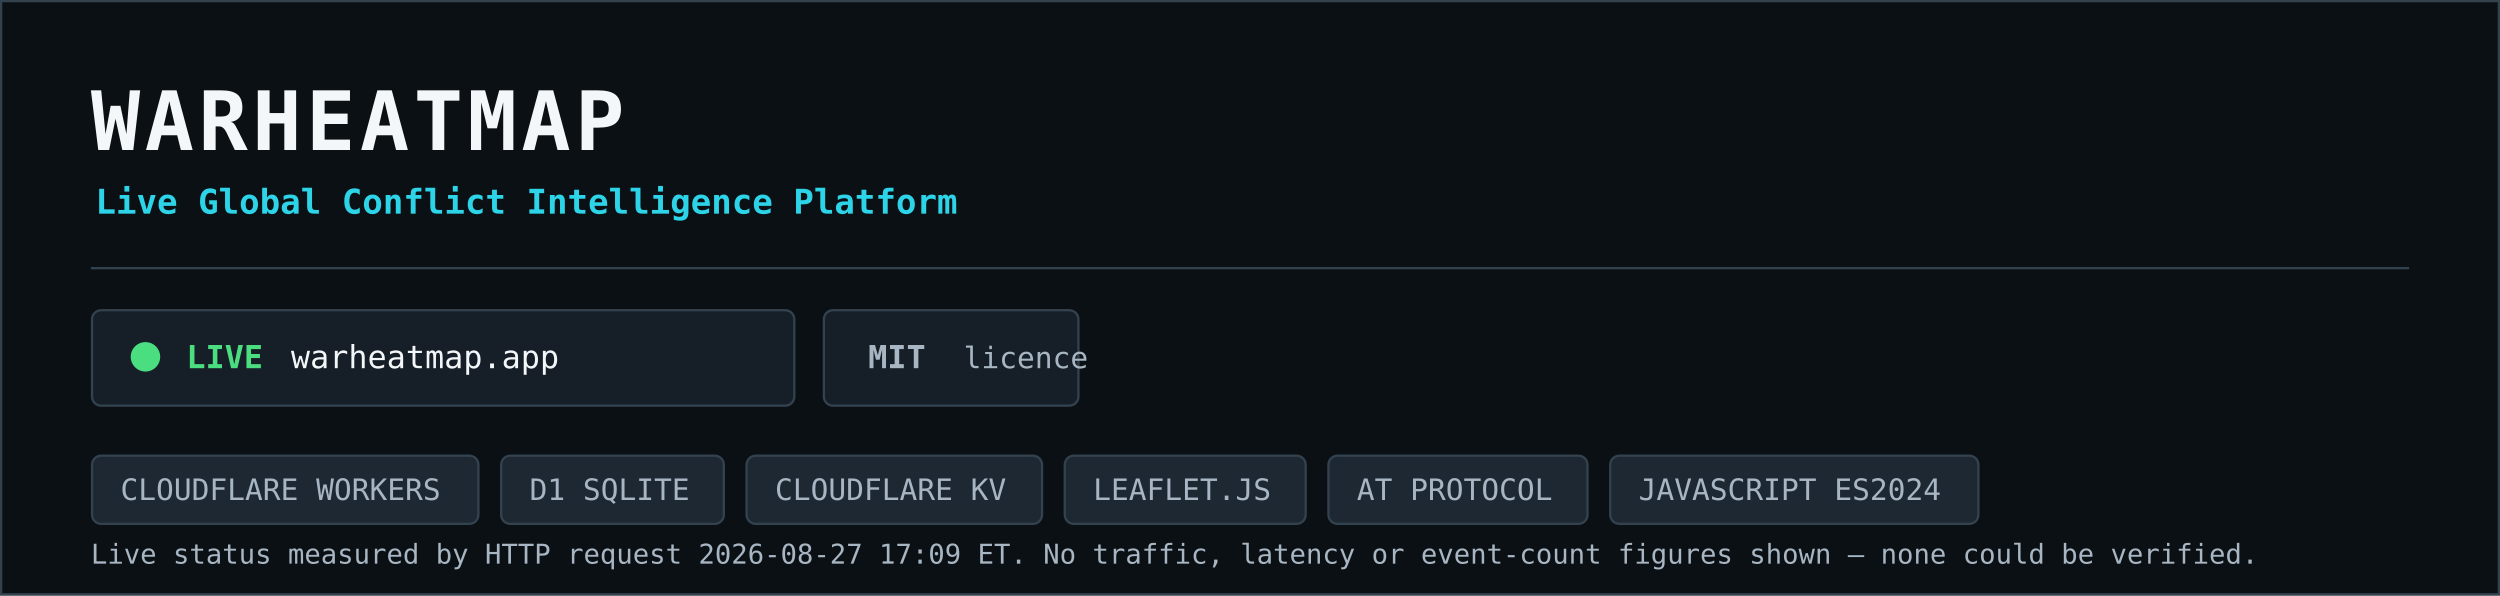
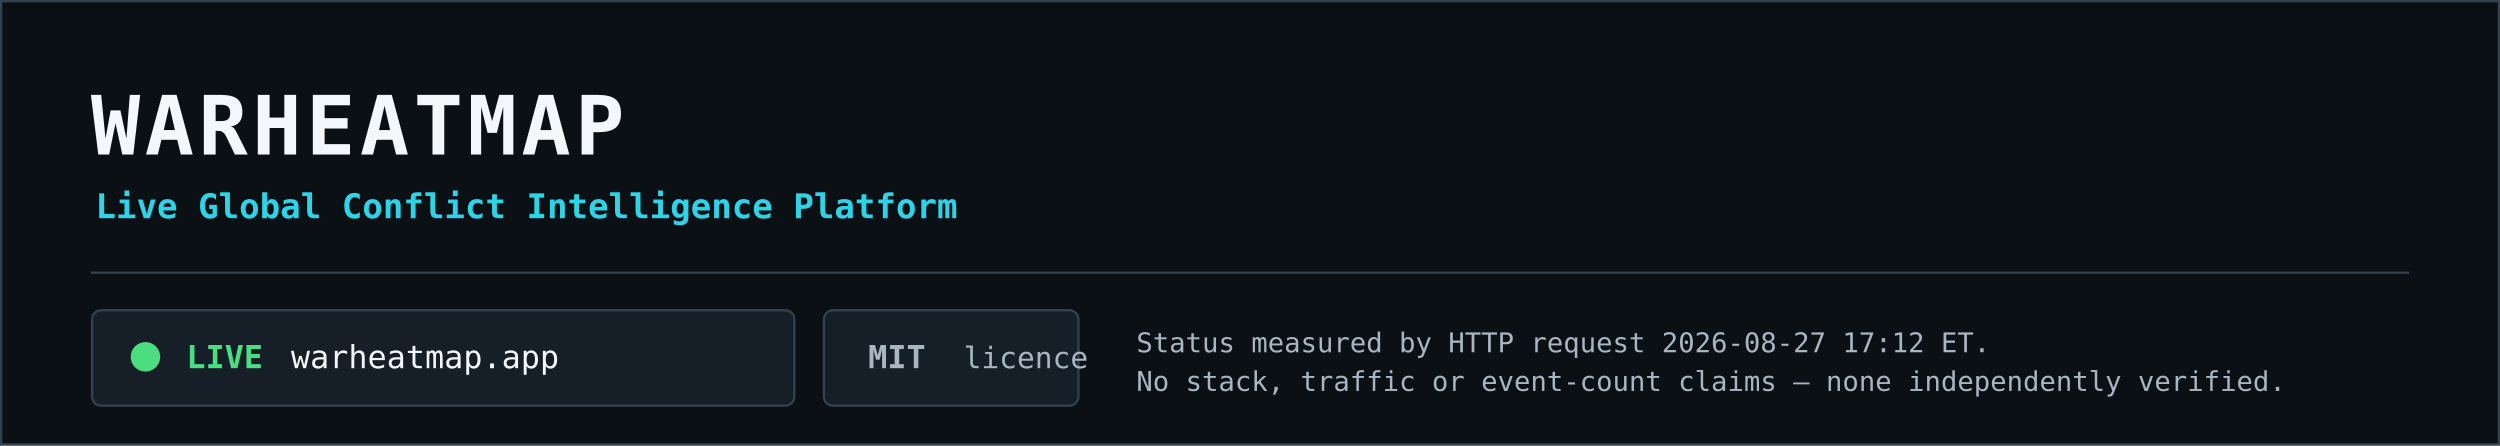
- <svg xmlns="http://www.w3.org/2000/svg" width="1100" height="262" viewBox="0 0 1100 262" role="img" aria-labelledby="wt wd">
-   <rect x="0" y="0" width="1100" height="262" fill="#0B1015" />
-   <rect x="0.5" y="0.5" width="1099" height="261" fill="none" stroke="#33424F" stroke-width="1" />
-   <text x="40" y="66" font-family="ui-monospace, SFMono-Regular, 'SF Mono', Menlo, Consolas, monospace" font-size="36" font-weight="700" fill="#F3F7F9" letter-spacing="2">WARHEATMAP</text>
-   <text x="42" y="94" font-family="ui-monospace, SFMono-Regular, 'SF Mono', Menlo, Consolas, monospace" font-size="15" font-weight="600" fill="#2DD4E8">Live Global Conflict Intelligence Platform</text>
-   <line x1="40" y1="118" x2="1060" y2="118" stroke="#33424F" stroke-width="1" />
+ <svg xmlns="http://www.w3.org/2000/svg" width="1100" height="196" viewBox="0 0 1100 196" role="img" aria-labelledby="wt wd">
+   <rect x="0" y="0" width="1100" height="196" fill="#0B1015" />
+   <rect x="0.5" y="0.5" width="1099" height="195" fill="none" stroke="#33424F" stroke-width="1" />
+   <text x="40" y="68" font-family="ui-monospace, SFMono-Regular, 'SF Mono', Menlo, Consolas, monospace" font-size="36" font-weight="700" fill="#F3F7F9" letter-spacing="2">WARHEATMAP</text>
+   <text x="42" y="96" font-family="ui-monospace, SFMono-Regular, 'SF Mono', Menlo, Consolas, monospace" font-size="15" font-weight="600" fill="#2DD4E8">Live Global Conflict Intelligence Platform</text>
+   <line x1="40" y1="120" x2="1060" y2="120" stroke="#33424F" stroke-width="1" />
  <rect x="40.5" y="136.5" width="309" height="42" rx="4" fill="#161E27" stroke="#33424F" stroke-width="1" />
  <circle cx="64" cy="157" r="6" fill="#4ADE80" stroke="#4ADE80" stroke-width="1" />
  <text x="82" y="162" font-family="ui-monospace, SFMono-Regular, 'SF Mono', Menlo, Consolas, monospace" font-size="14" font-weight="700" fill="#4ADE80">LIVE</text>
  <text x="128" y="162" font-family="ui-monospace, SFMono-Regular, 'SF Mono', Menlo, Consolas, monospace" font-size="14" fill="#F3F7F9">warheatmap.app</text>
  <rect x="362.5" y="136.5" width="112" height="42" rx="4" fill="#161E27" stroke="#33424F" stroke-width="1" />
  <text x="382" y="162" font-family="ui-monospace, SFMono-Regular, 'SF Mono', Menlo, Consolas, monospace" font-size="14" font-weight="700" fill="#A7B6C2">MIT</text>
  <text x="424" y="162" font-family="ui-monospace, SFMono-Regular, 'SF Mono', Menlo, Consolas, monospace" font-size="13" fill="#A7B6C2">licence</text>
-   <rect x="40.5" y="200.5" width="170" height="30" rx="4" fill="#1E2833" stroke="#33424F" stroke-width="1" />
-   <text x="53" y="220" font-family="ui-monospace, SFMono-Regular, 'SF Mono', Menlo, Consolas, monospace" font-size="13" fill="#A7B6C2">CLOUDFLARE WORKERS</text>
-   <rect x="220.5" y="200.5" width="98" height="30" rx="4" fill="#1E2833" stroke="#33424F" stroke-width="1" />
-   <text x="233" y="220" font-family="ui-monospace, SFMono-Regular, 'SF Mono', Menlo, Consolas, monospace" font-size="13" fill="#A7B6C2">D1 SQLITE</text>
-   <rect x="328.5" y="200.5" width="130" height="30" rx="4" fill="#1E2833" stroke="#33424F" stroke-width="1" />
-   <text x="341" y="220" font-family="ui-monospace, SFMono-Regular, 'SF Mono', Menlo, Consolas, monospace" font-size="13" fill="#A7B6C2">CLOUDFLARE KV</text>
-   <rect x="468.5" y="200.5" width="106" height="30" rx="4" fill="#1E2833" stroke="#33424F" stroke-width="1" />
-   <text x="481" y="220" font-family="ui-monospace, SFMono-Regular, 'SF Mono', Menlo, Consolas, monospace" font-size="13" fill="#A7B6C2">LEAFLET.JS</text>
-   <rect x="584.5" y="200.5" width="114" height="30" rx="4" fill="#1E2833" stroke="#33424F" stroke-width="1" />
-   <text x="597" y="220" font-family="ui-monospace, SFMono-Regular, 'SF Mono', Menlo, Consolas, monospace" font-size="13" fill="#A7B6C2">AT PROTOCOL</text>
-   <rect x="708.5" y="200.5" width="162" height="30" rx="4" fill="#1E2833" stroke="#33424F" stroke-width="1" />
-   <text x="721" y="220" font-family="ui-monospace, SFMono-Regular, 'SF Mono', Menlo, Consolas, monospace" font-size="13" fill="#A7B6C2">JAVASCRIPT ES2024</text>
-   <text x="40" y="248" font-family="ui-monospace, SFMono-Regular, 'SF Mono', Menlo, Consolas, monospace" font-size="12" fill="#A7B6C2">Live status measured by HTTP request 2026-08-27 17:09 ET. No traffic, latency or event-count figures shown — none could be verified.</text>
+   <text x="500" y="155" font-family="ui-monospace, SFMono-Regular, 'SF Mono', Menlo, Consolas, monospace" font-size="12" fill="#A7B6C2">Status measured by HTTP request 2026-08-27 17:12 ET.</text>
+   <text x="500" y="172" font-family="ui-monospace, SFMono-Regular, 'SF Mono', Menlo, Consolas, monospace" font-size="12" fill="#A7B6C2">No stack, traffic or event-count claims — none independently verified.</text>
</svg>
